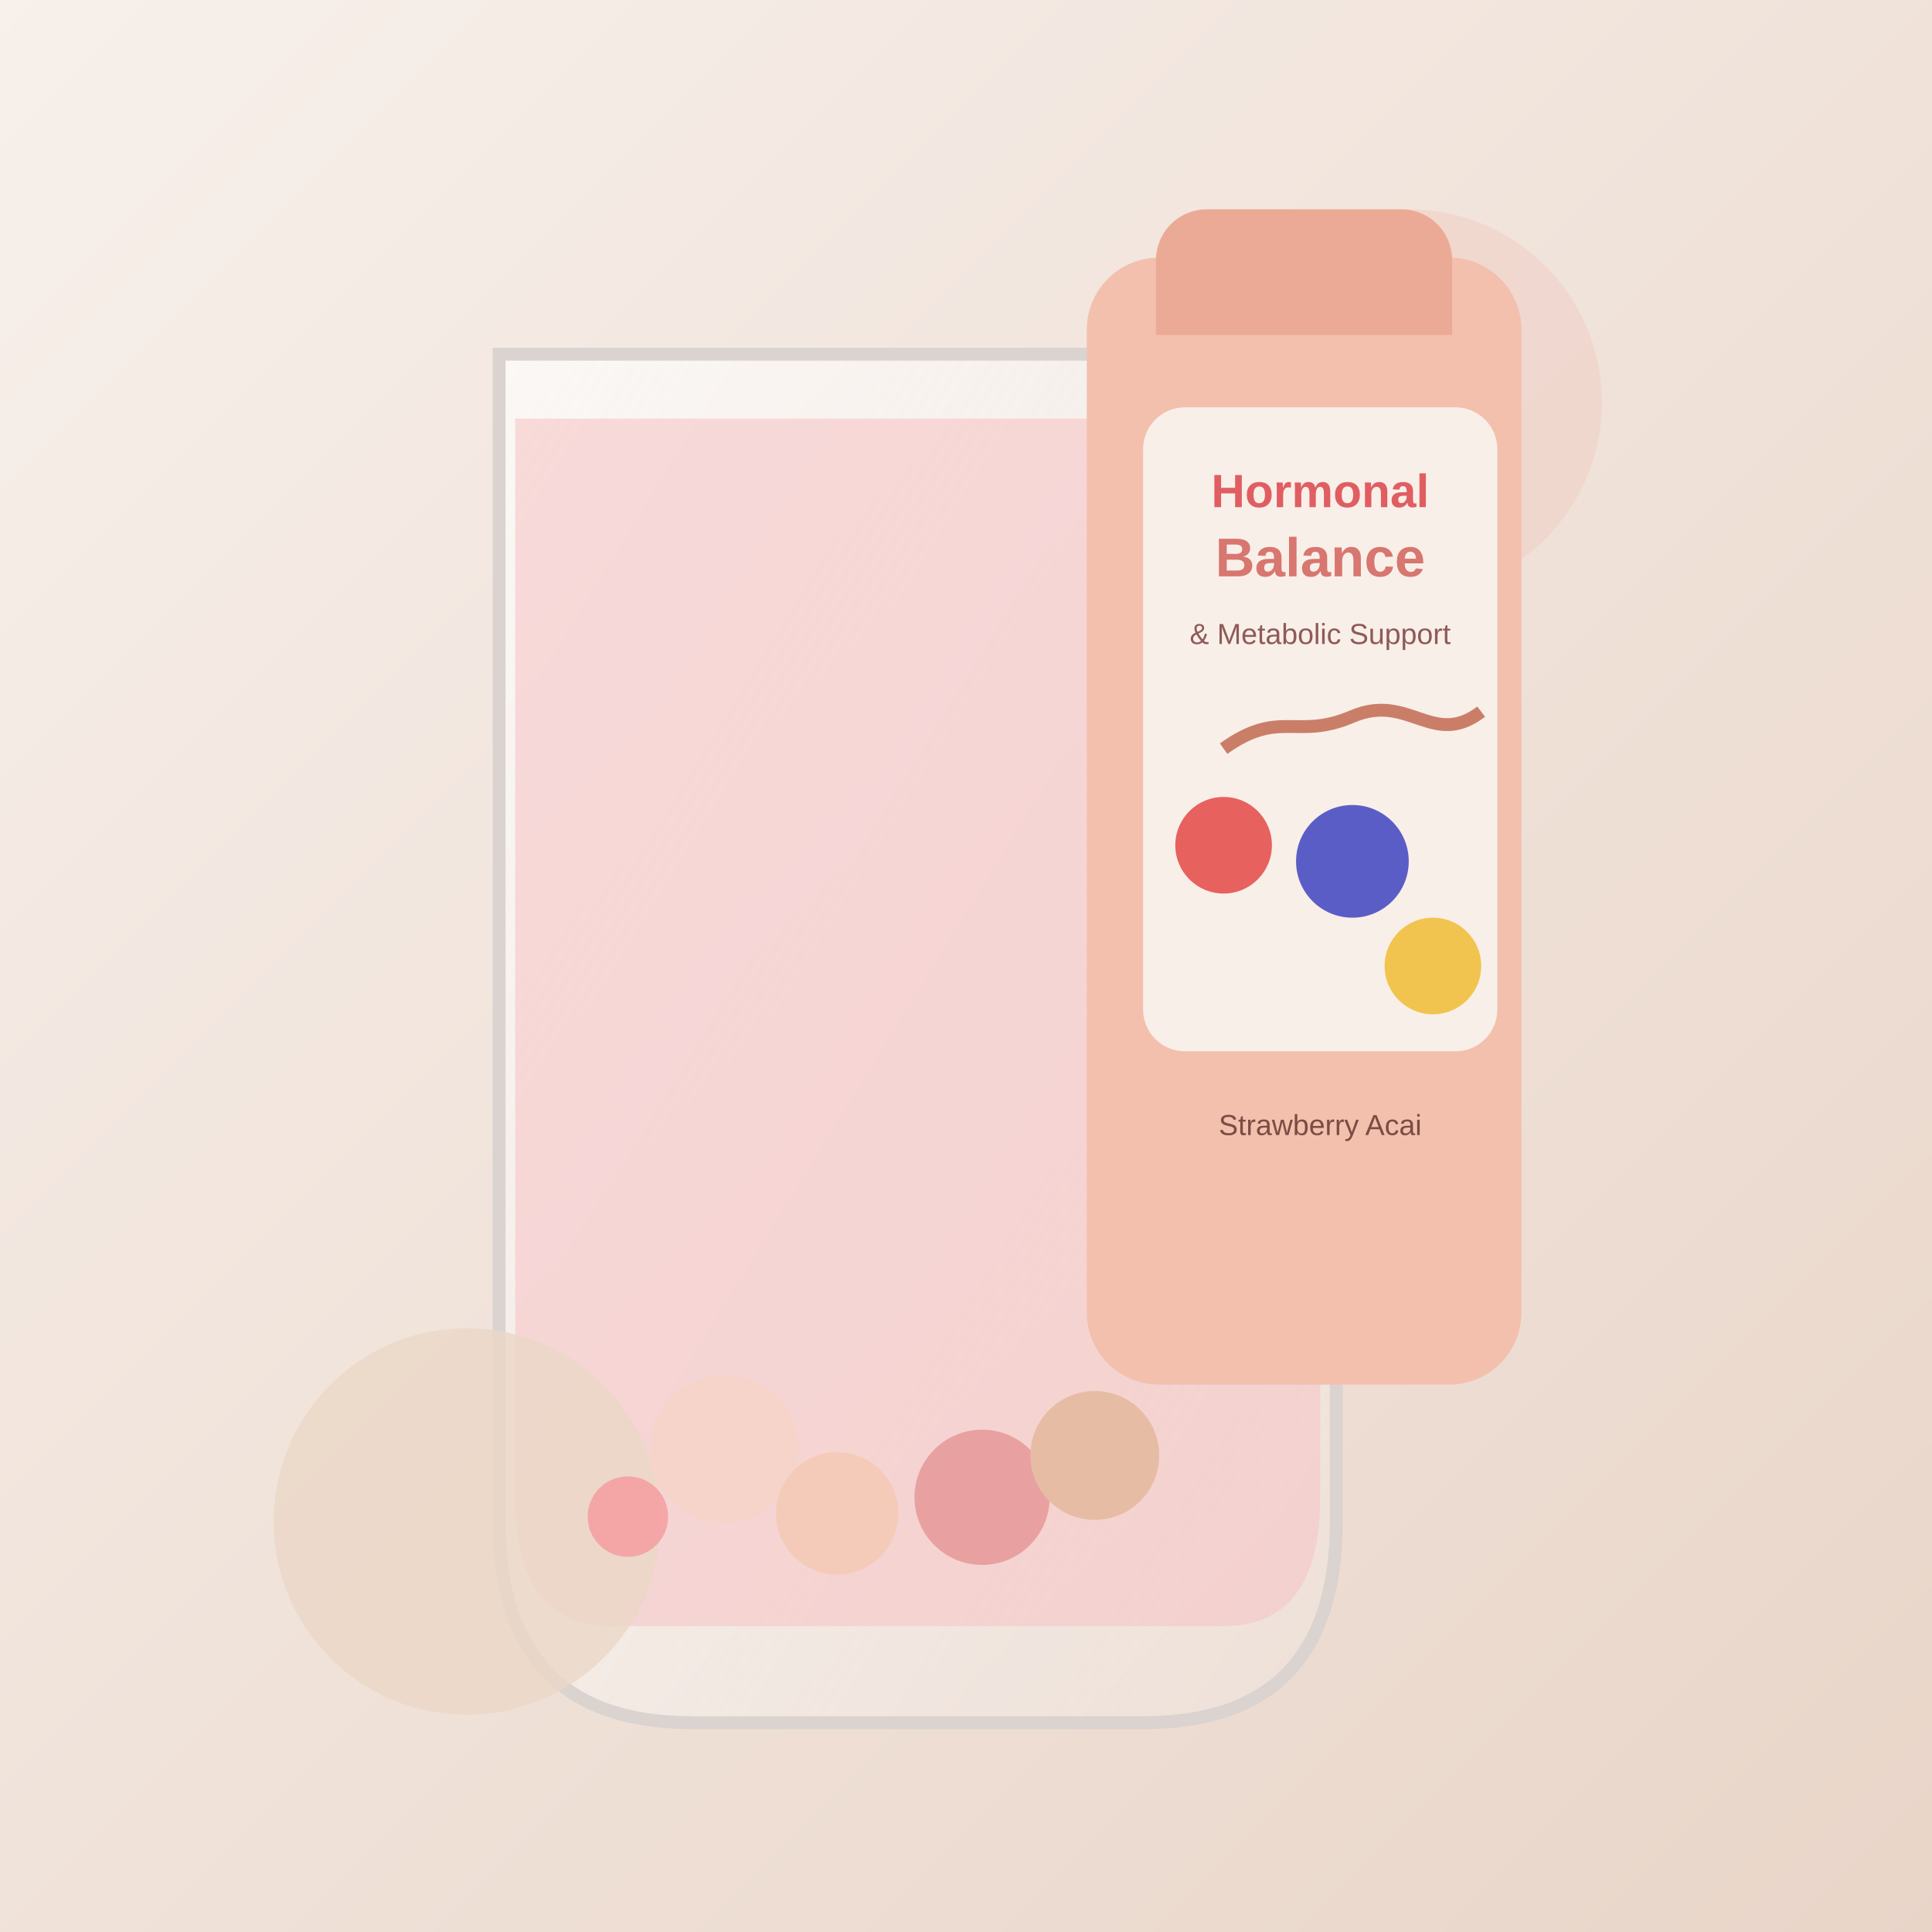
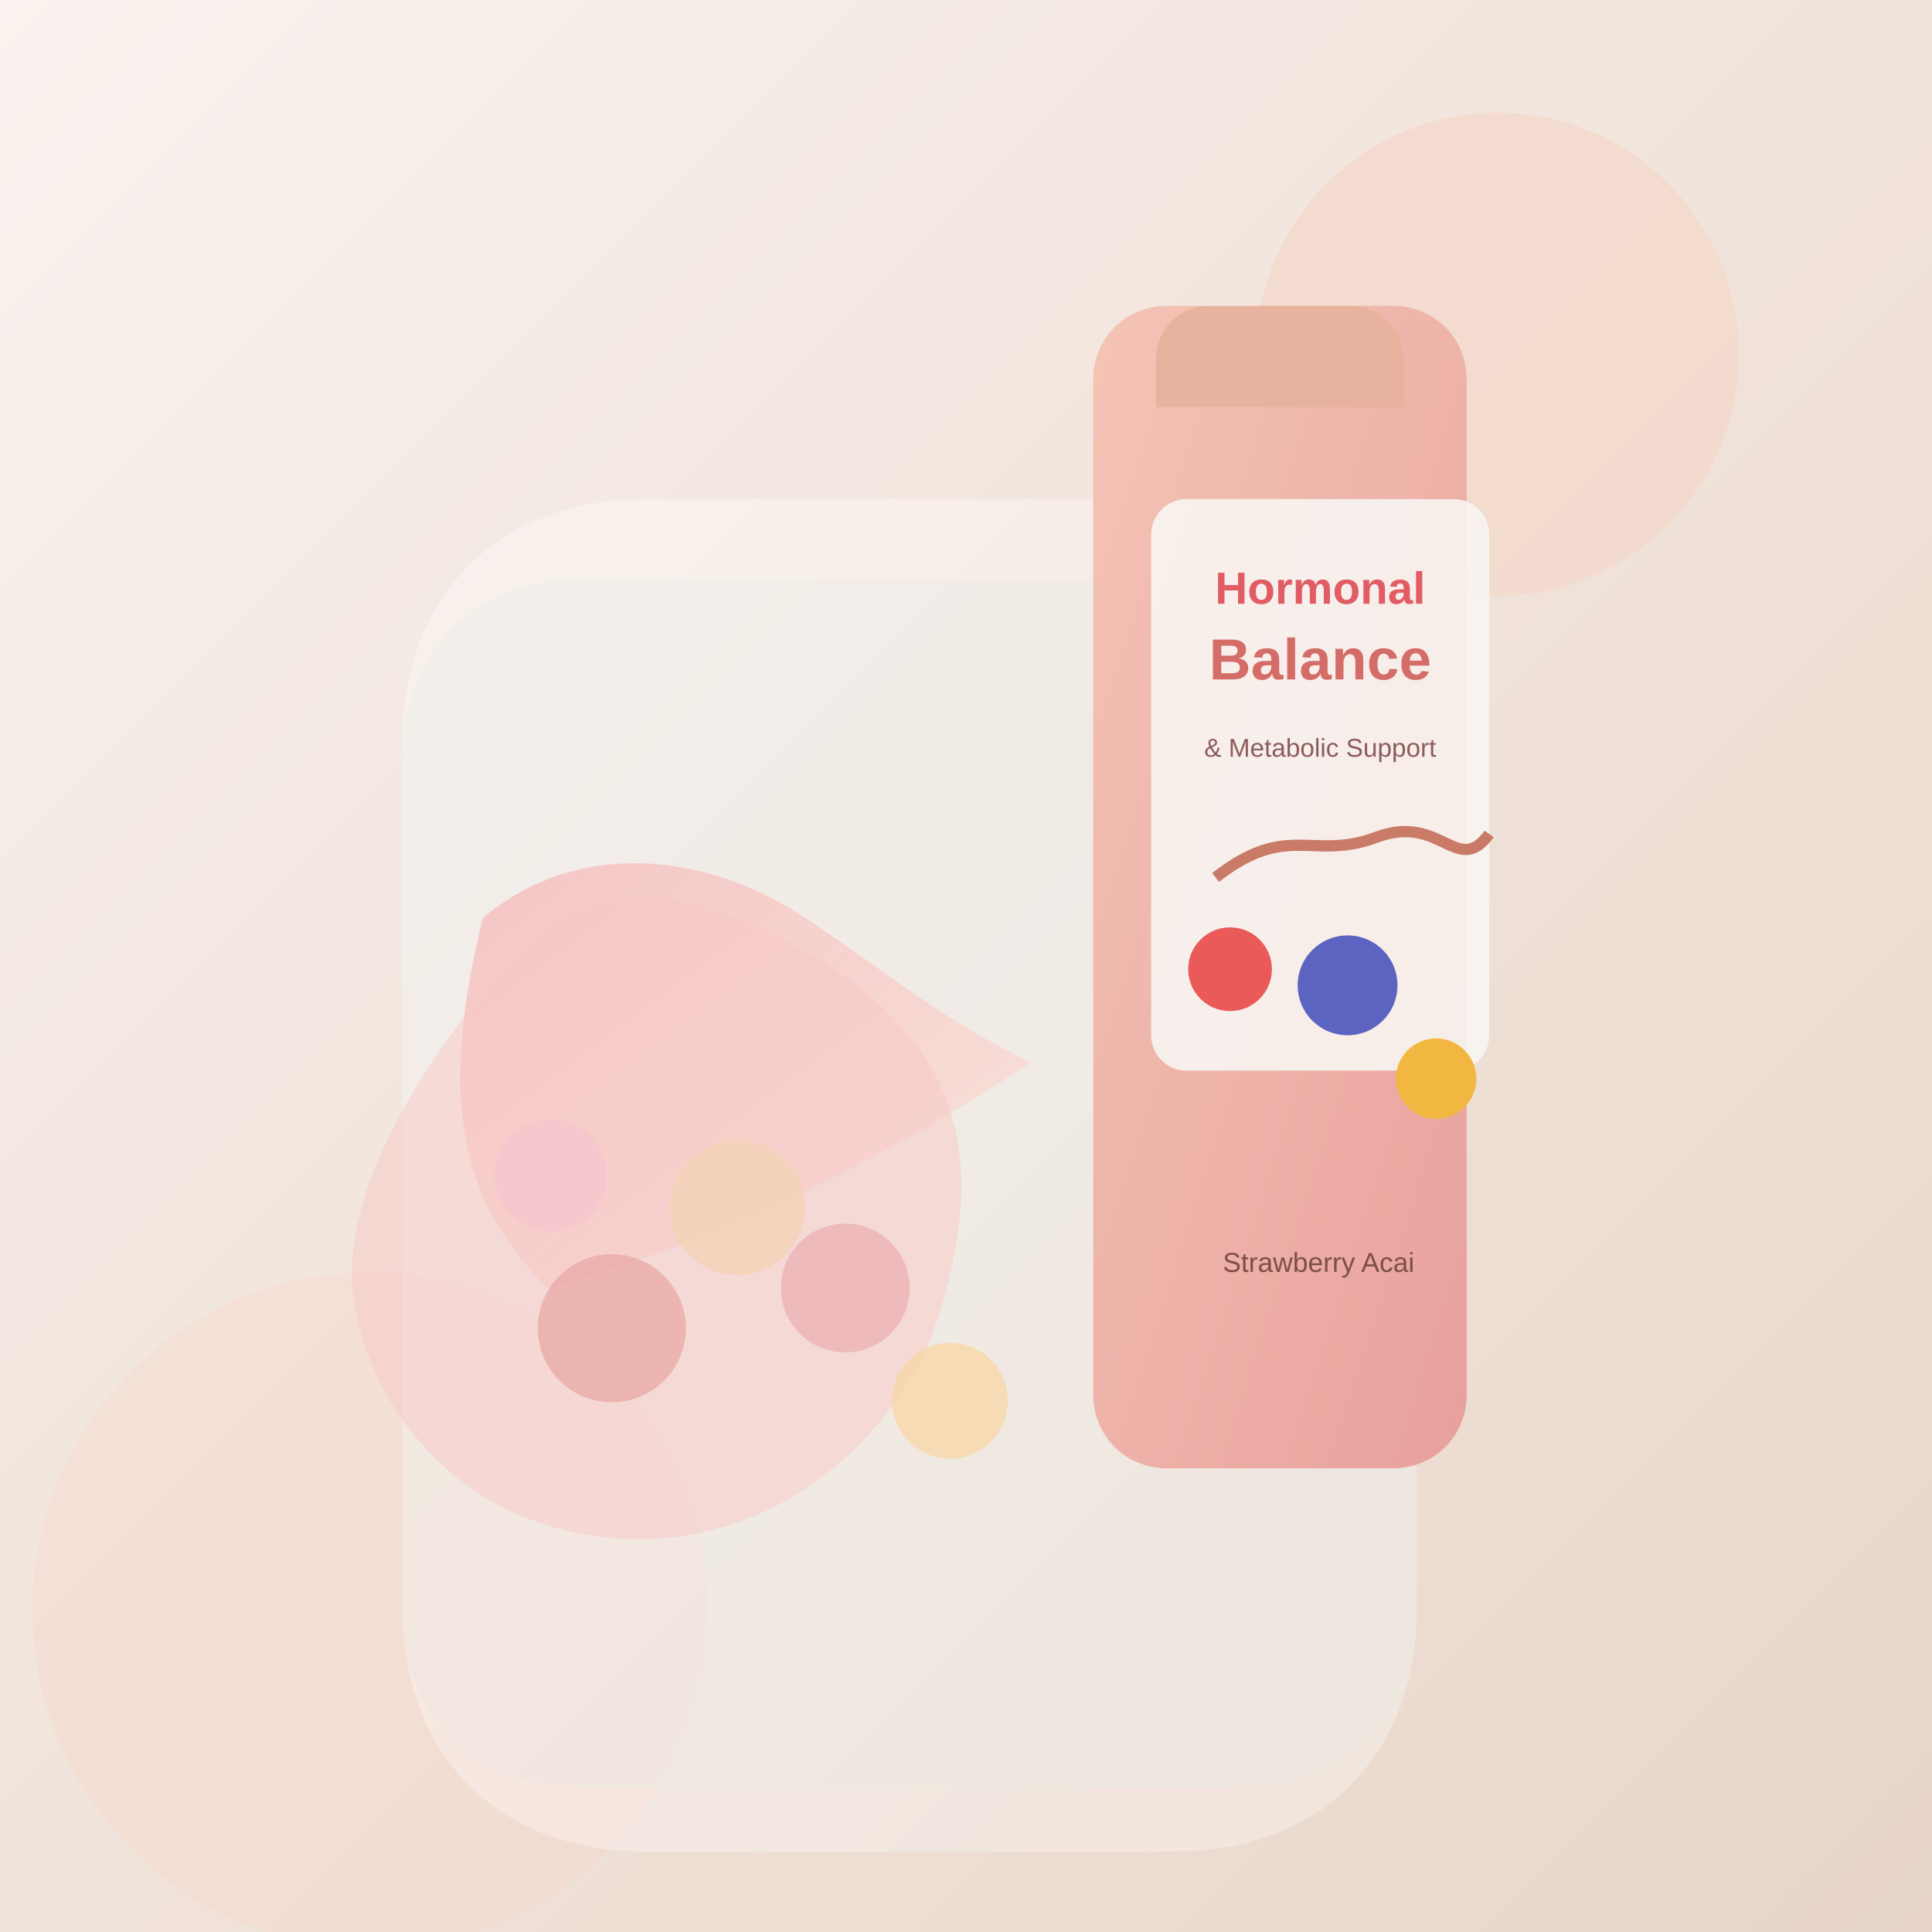
<svg xmlns="http://www.w3.org/2000/svg" width="1200" height="1200" viewBox="0 0 1200 1200">
  <defs>
    <linearGradient id="bg" x1="0" x2="1" y1="0" y2="1">
-       <stop offset="0%" stop-color="#F7F0EB" />
-       <stop offset="100%" stop-color="#E9D5C8" />
+       <stop offset="0%" stop-color="#F9F2EE" />
+       <stop offset="100%" stop-color="#E8D5C8" />
    </linearGradient>
-     <linearGradient id="glass" x1="0" x2="1" y1="0" y2="1">
-       <stop offset="0%" stop-color="#FFFFFF" stop-opacity="0.65" />
-       <stop offset="100%" stop-color="#F6F5F5" stop-opacity="0.2" />
+     <linearGradient id="dust" x1="0" x2="1" y1="0" y2="1">
+       <stop offset="0%" stop-color="#F6B6B7" />
+       <stop offset="100%" stop-color="#FBE1D7" />
+     </linearGradient>
+     <linearGradient id="bottle" x1="0" x2="1" y1="0" y2="1">
+       <stop offset="0%" stop-color="#F4C4B5" />
+       <stop offset="100%" stop-color="#E8A19D" />
    </linearGradient>
  </defs>
  <rect width="1200" height="1200" fill="url(#bg)" />
-   <g transform="translate(0 30)">
-     <path d="M310 190 L830 190 L830 915 Q830 1040 710 1040 L430 1040 Q310 1040 310 915 Z" fill="url(#glass)" stroke="#DAD3D0" stroke-width="8" />
-     <path d="M320 230 L820 230 L820 900 Q820 980 760 980 L380 980 Q320 980 320 900 Z" fill="#F7C4C7" opacity="0.58" />
-     <circle cx="875" cy="220" r="120" fill="#F0D5CC" opacity="0.8" />
-     <circle cx="290" cy="915" r="120" fill="#EBD7C7" opacity="0.8" />
-     <g transform="translate(590 100)">
-       <path d="M130 30 h180 c25 0 45 20 45 45 v610 c0 25 -20 45 -45 45 H130 c-25 0 -45 -20 -45 -45V75 c0 -25 20 -45 45 -45Z" fill="#F3C0AE" />
-       <path d="M160 0 h120 c18 0 32 14 32 32 v46 H128V32 c0 -18 14 -32 32 -32Z" fill="#EBAA95" />
-       <rect x="120" y="123" width="220" height="400" rx="26" fill="#F9F4EF" opacity="0.9" />
-       <text x="230" y="185" text-anchor="middle" font-size="29" font-weight="700" fill="#E05E62" font-family="Arial, sans-serif">Hormonal</text>
-       <text x="230" y="228" text-anchor="middle" font-size="34" font-weight="700" fill="#D87670" font-family="Arial, sans-serif">Balance</text>
-       <text x="230" y="270" text-anchor="middle" font-size="18" fill="#8F5A57" font-family="Arial, sans-serif">&amp; Metabolic Support</text>
-       <path d="M170 335 C205 310, 215 330, 250 315 S300 335, 330 312" stroke="#CA7E68" stroke-width="8" fill="none" />
-       <circle cx="170" cy="395" r="30" fill="#E7615E" />
-       <circle cx="250" cy="405" r="35" fill="#5B5DC6" />
-       <circle cx="300" cy="470" r="30" fill="#F1C44F" />
-       <text x="230" y="575" text-anchor="middle" font-size="18" fill="#7A4C43" font-family="Arial, sans-serif">Strawberry Acai</text>
+   <circle cx="230" cy="1000" r="210" fill="#F7D8CA" opacity="0.4" />
+   <circle cx="930" cy="220" r="150" fill="#F4D7C9" opacity="0.7" />
+   <g transform="translate(120 110)">
+     <path d="M280 200 L610 200 C700 200 760 260 760 350 L760 890 C760 980 700 1040 610 1040 L280 1040 C190 1040 130 980 130 890 L130 350 C130 260 190 200 280 200 Z" fill="#FFFFFF" opacity="0.3" />
+     <path d="M240 250 L650 250 C715 250 760 295 760 360 L760 890 C760 955 715 1000 650 1000 L240 1000 C175 1000 130 955 130 890 L130 360 C130 295 175 250 240 250 Z" fill="#DDE7E5" opacity="0.18" />
+     <g transform="translate(485 80)">
+       <path d="M120 0 H260 C286 0 306 20 306 46 V676 C306 702 286 722 260 722 H120 C94 722 74 702 74 676 V46 C74 20 94 0 120 0 Z" fill="url(#bottle)" />
+       <path d="M145 0 H235 C252 0 267 15 267 32 V63 H113 V32 C113 15 128 0 145 0 Z" fill="#E8B39E" />
+       <rect x="110" y="120" width="210" height="355" rx="22" fill="#F8F5F2" opacity="0.9" />
+       <text x="215" y="185" text-anchor="middle" font-size="28" font-weight="700" fill="#E15C64" font-family="Arial, sans-serif">Hormonal</text>
+       <text x="215" y="232" text-anchor="middle" font-size="36" font-weight="700" fill="#D46C68" font-family="Arial, sans-serif">Balance</text>
+       <text x="215" y="280" text-anchor="middle" font-size="16" fill="#8D5C5A" font-family="Arial, sans-serif">&amp; Metabolic Support</text>
+       <path d="M150 355 C195 320, 210 345, 250 330 S300 355, 320 328" stroke="#CA7B68" stroke-width="7" fill="none" />
+       <circle cx="159" cy="412" r="26" fill="#E95A58" />
+       <circle cx="232" cy="422" r="31" fill="#5C63C1" />
+       <circle cx="287" cy="480" r="25" fill="#F1B740" />
+       <text x="214" y="600" text-anchor="middle" font-size="17" fill="#7C4F47" font-family="Arial, sans-serif">Strawberry Acai</text>
    </g>
-     <g opacity="0.9">
-       <circle cx="450" cy="870" r="46" fill="#F7D4C8" />
-       <circle cx="520" cy="910" r="38" fill="#F4CAB5" />
-       <circle cx="610" cy="900" r="42" fill="#E79B9B" />
-       <circle cx="680" cy="874" r="40" fill="#E5B9A1" />
-       <circle cx="390" cy="912" r="25" fill="#F5A1A2" />
+     <g transform="translate(0 250)">
+       <path d="M180 210 C240 160, 320 170, 380 210 C440 250, 460 270, 520 300 C430 360, 330 410, 220 440 C170 390, 150 330, 180 210 Z" fill="url(#dust)" opacity="0.72" />
+       <path d="M211 220 C260 185, 310 195, 360 220 C480 280, 500 360, 455 480 C400 585, 292 620, 200 580 C145 555, 110 505, 100 450 C90 390, 130 310, 211 220 Z" fill="#F8C7C5" opacity="0.5" />
+       <circle cx="222" cy="370" r="35" fill="#F6C7CD" opacity="0.9" />
+       <circle cx="260" cy="465" r="46" fill="#E8A5A3" opacity="0.7" />
+       <circle cx="338" cy="390" r="42" fill="#F4D3B6" opacity="0.8" />
+       <circle cx="405" cy="440" r="40" fill="#EEB3B5" opacity="0.8" />
+       <circle cx="470" cy="510" r="36" fill="#F7D7A9" opacity="0.8" />
    </g>
  </g>
</svg>
